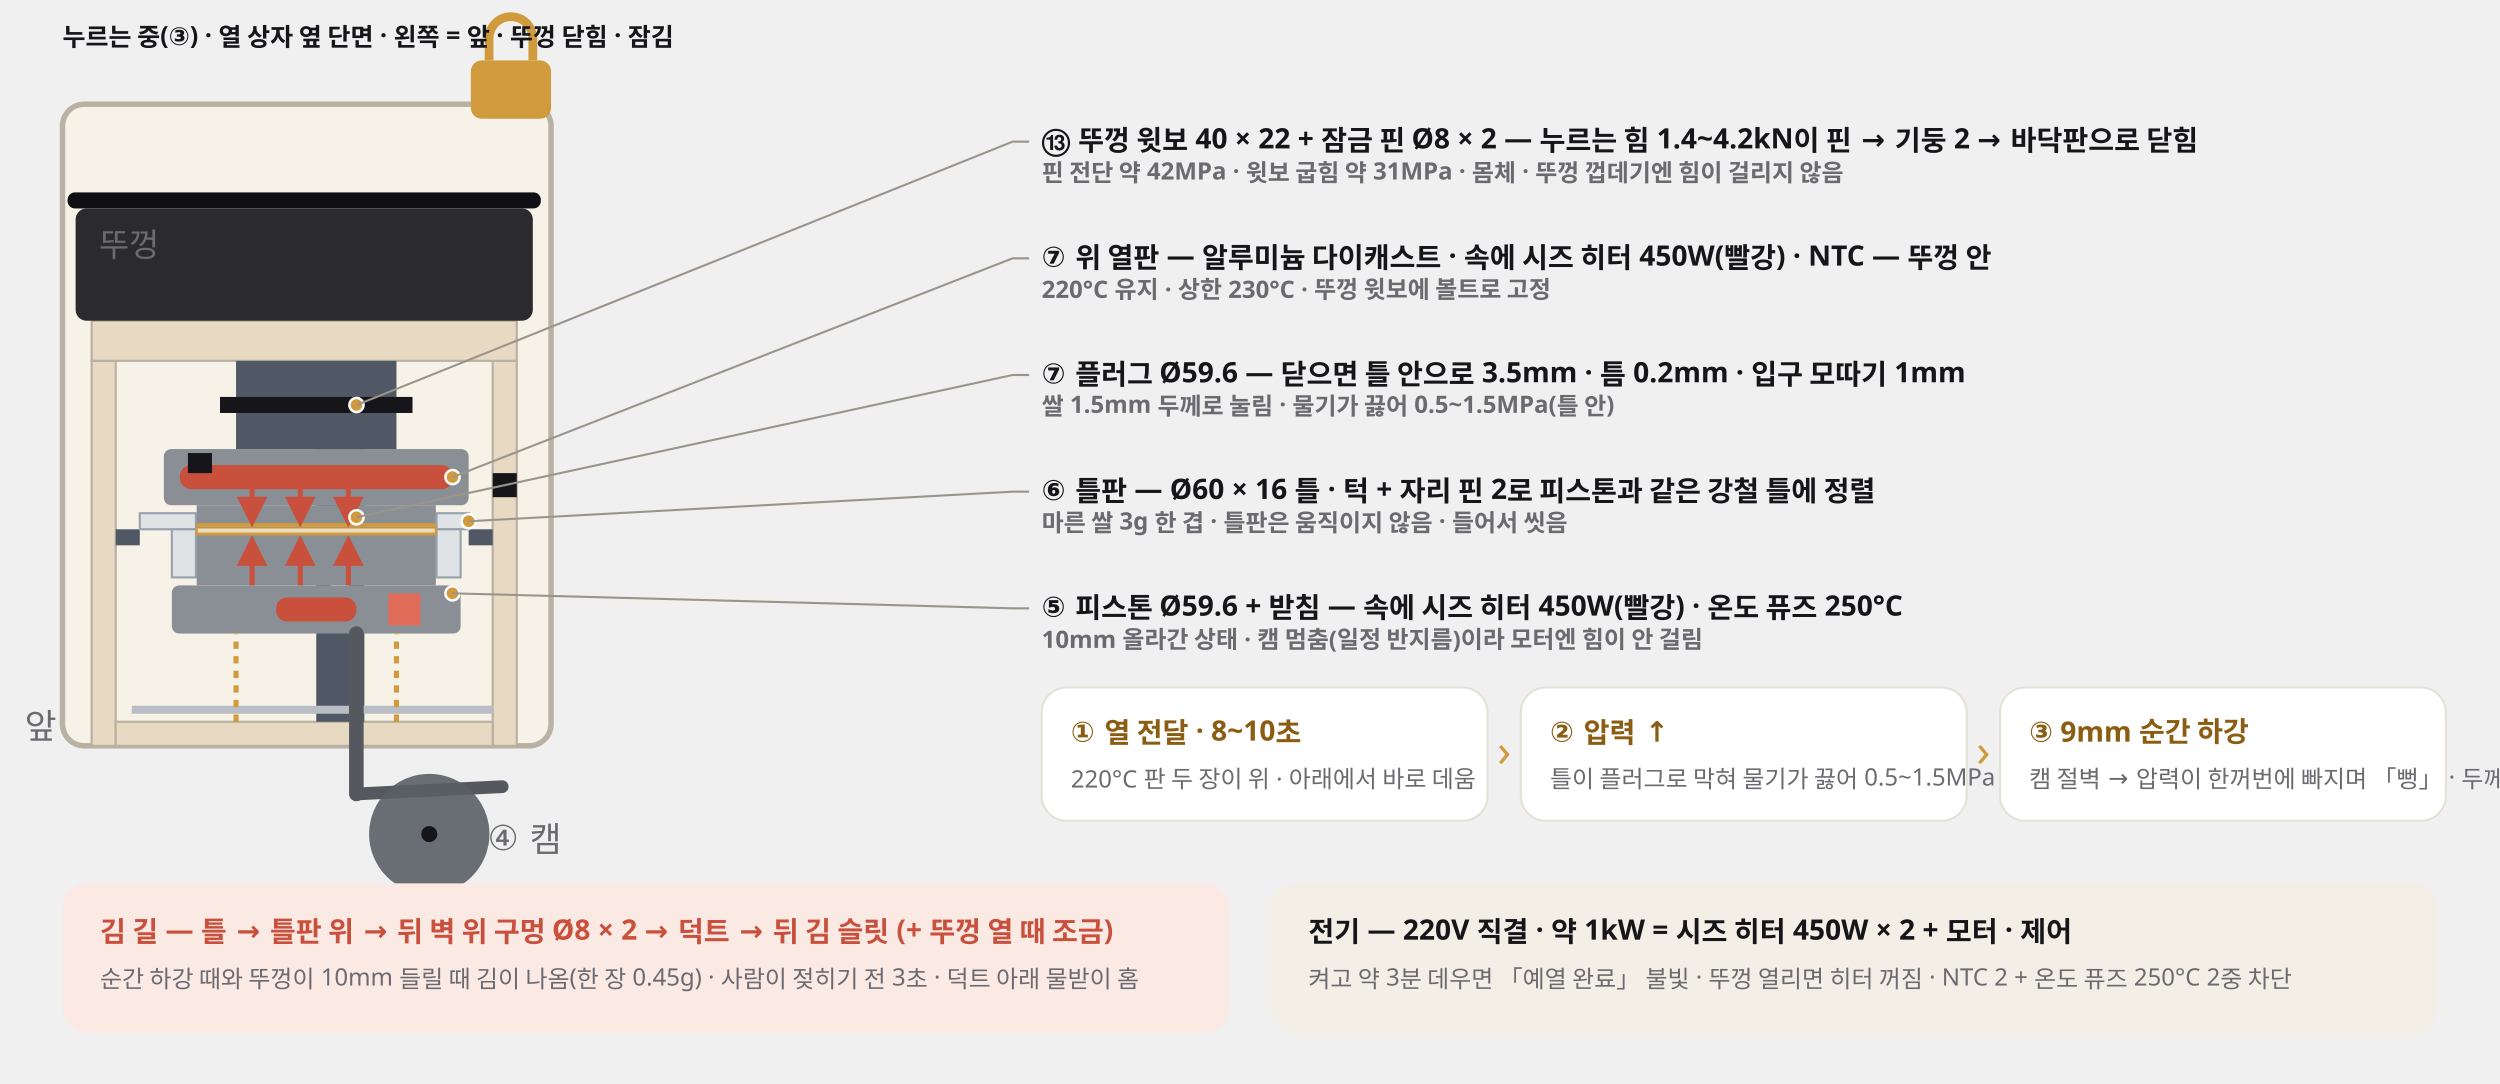
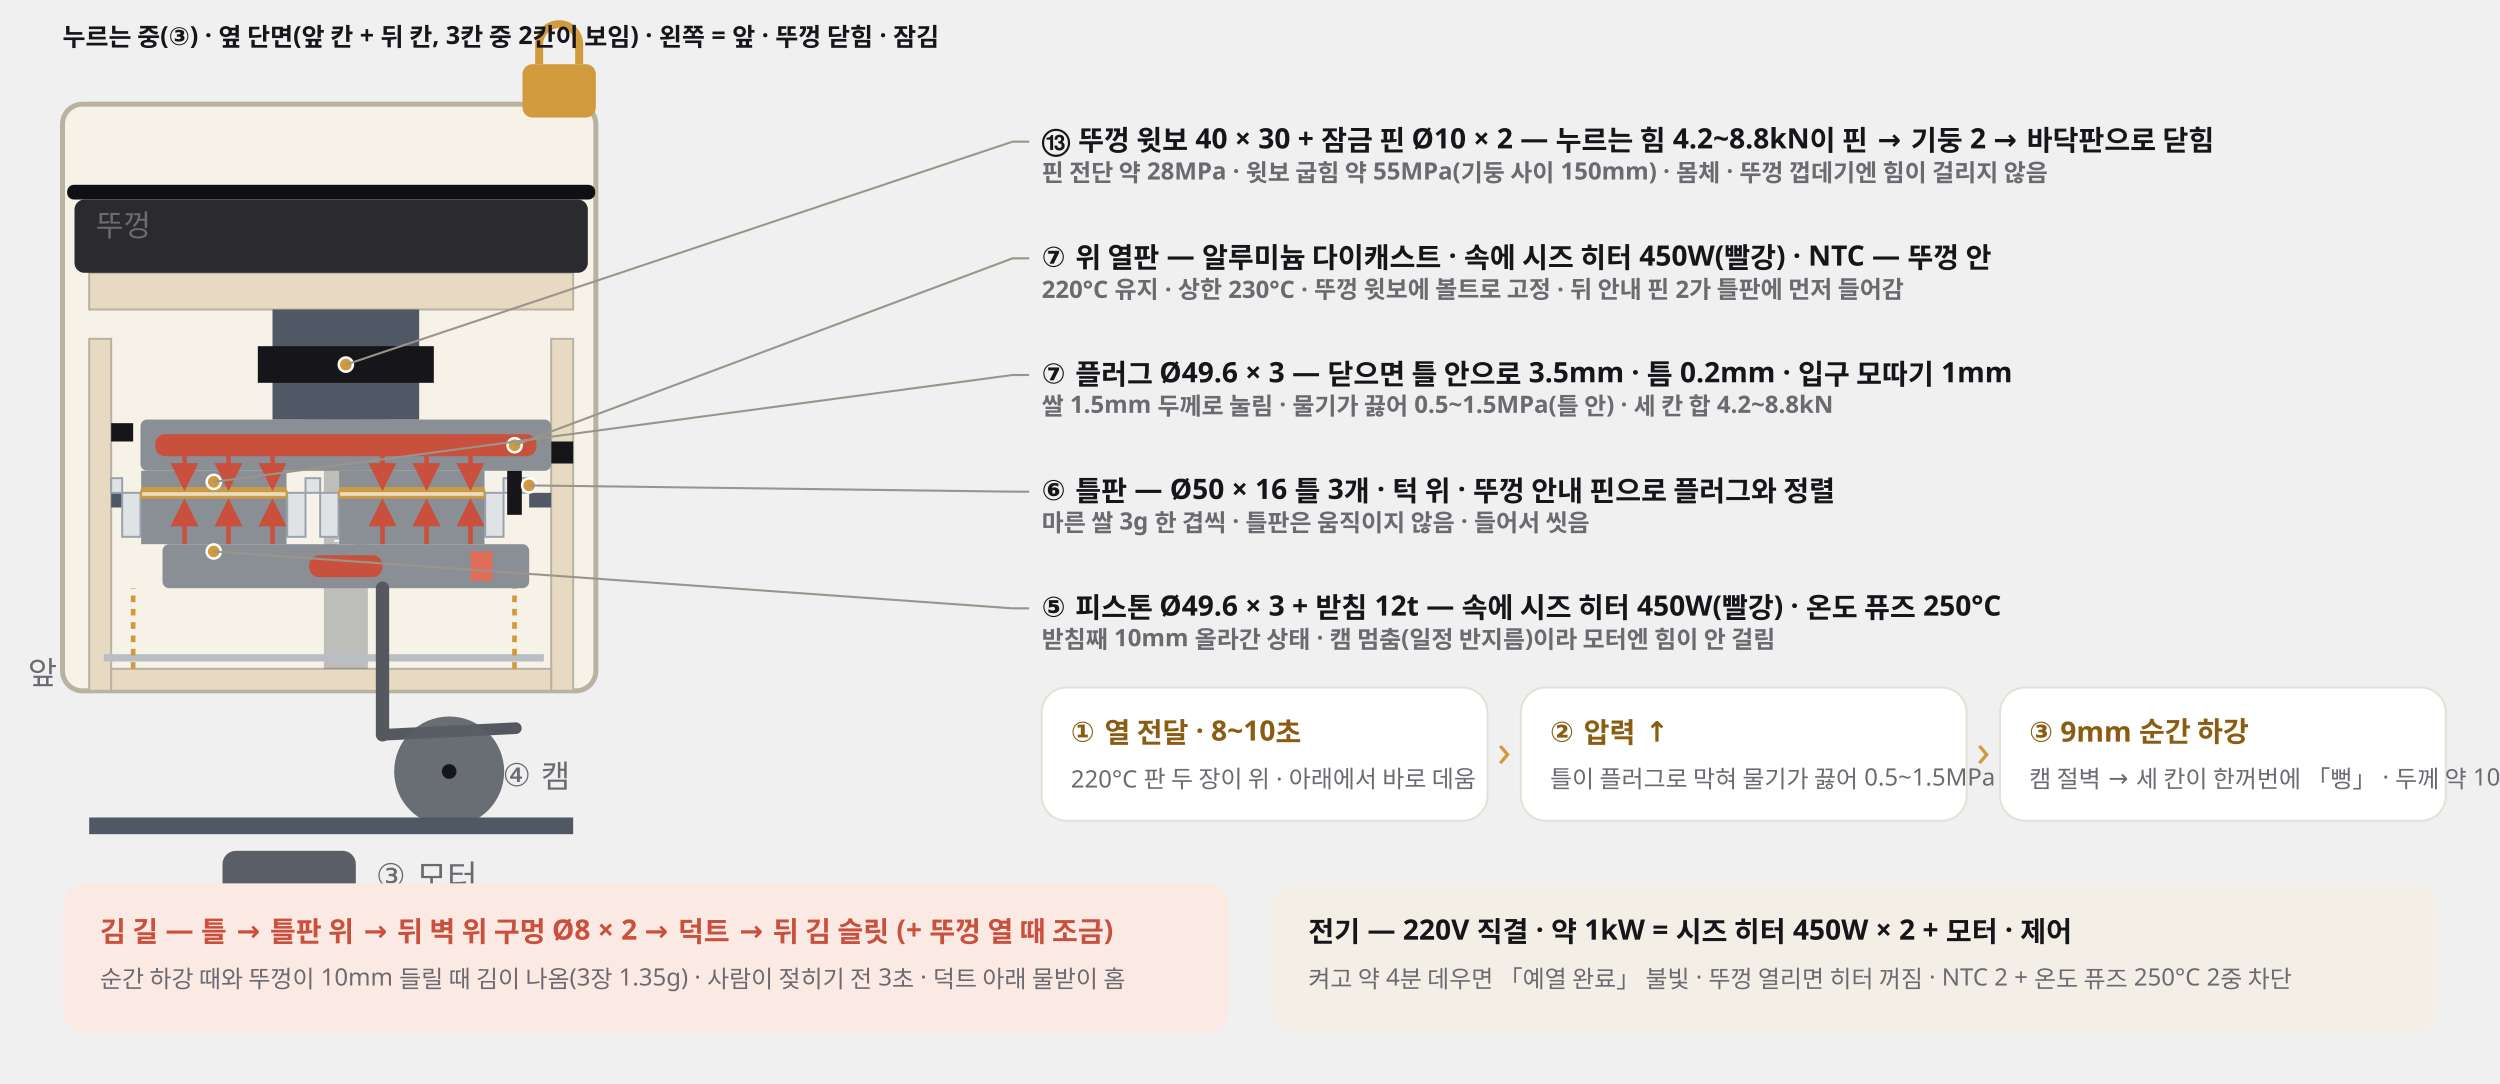
<svg xmlns="http://www.w3.org/2000/svg" viewBox="0 0 1200 520" font-family="NanumSquare, Pretendard, sans-serif">
  <defs>
    <pattern id="hatch" width="7" height="7" patternUnits="userSpaceOnUse" patternTransform="rotate(45)">
      <line x1="0" y1="0" x2="0" y2="7" stroke="#8a5d12" stroke-width="1.1" opacity=".55" />
    </pattern>
    <linearGradient id="glassT" x1="0" y1="0" x2="1" y2="1">
      <stop offset="0" stop-color="#3a3a40" />
      <stop offset=".5" stop-color="#101014" />
      <stop offset="1" stop-color="#2c2c32" />
    </linearGradient>
    <marker id="arr" viewBox="0 0 10 10" refX="8" refY="5" markerWidth="7" markerHeight="7" orient="auto-start-reverse">
      <path d="M0,0 L10,5 L0,10 z" fill="#d19a3c" />
    </marker>
    <marker id="arrg" viewBox="0 0 10 10" refX="8" refY="5" markerWidth="6" markerHeight="6" orient="auto-start-reverse">
      <path d="M0,0 L10,5 L0,10 z" fill="#6a6a70" />
    </marker>
    <marker id="arrh" viewBox="0 0 10 10" refX="8" refY="5" markerWidth="6" markerHeight="6" orient="auto-start-reverse">
      <path d="M0,0 L10,5 L0,10 z" fill="#c8503c" />
    </marker>
  </defs>
-   <g transform="translate(30,50) scale(1.75) translate(-58,-62)">
-     <rect x="58" y="62" width="134" height="176" rx="6" fill="#f7f2e8" stroke="#b9b2a2" stroke-width="1.5" />
-     <rect x="170" y="50" width="22" height="16" rx="3" fill="#d19a3c" />
-     <path d="M175 50 v-6 a6 6 0 0 1 12 0 v6" fill="none" stroke="#d19a3c" stroke-width="2.4" />
-     <text x="52" y="236" font-size="9.5" fill="#6a6a70" text-anchor="middle">앞</text>
-     <rect x="66.0" y="132.4" width="6.6" height="105.6" fill="#e7d9c2" stroke="#b9b2a2" stroke-width=".6" />
-     <rect x="176.0" y="132.4" width="6.6" height="105.6" fill="#e7d9c2" stroke="#b9b2a2" stroke-width=".6" />
-     <rect x="72.6" y="231.4" width="103.4" height="6.6" fill="#e7d9c2" stroke="#b9b2a2" stroke-width=".6" />
-     <rect x="176.0" y="163.2" width="6.6" height="6.6" fill="#15151a" />
-     <rect x="127.6" y="156.6" width="13.2" height="74.8" fill="#4f5864" />
-     <rect x="121.0" y="132.4" width="26.4" height="24.2" fill="#4f5864" opacity=".9" />
-     <text x="134.2" y="196.2" font-size="8.5" fill="#fff" text-anchor="middle">틀</text>
-     <rect x="169.4" y="178.6" width="6.6" height="4.4" fill="#4f5864" />
-     <rect x="72.6" y="178.6" width="6.6" height="4.4" fill="#4f5864" />
-     <rect x="160.6" y="174.2" width="8.8" height="4.4" fill="#dfe3e6" stroke="#9aa3ad" stroke-width=".6" />
-     <rect x="79.2" y="174.2" width="15.4" height="4.4" fill="#dfe3e6" stroke="#9aa3ad" stroke-width=".6" />
-     <rect x="160.6" y="178.6" width="6.6" height="13.2" fill="#dfe3e6" stroke="#9aa3ad" stroke-width=".6" />
-     <rect x="88.0" y="178.6" width="6.6" height="13.2" fill="#dfe3e6" stroke="#9aa3ad" stroke-width=".6" />
-     <rect x="77.0" y="227.0" width="99.0" height="2.2" fill="#b9bec4" />
-     <rect x="88.0" y="194.0" width="79.2" height="13.2" fill="#8a8f96" rx="2" />
-     <rect x="116.6" y="197.3" width="22.0" height="6.6" fill="#c8503c" rx="3" />
-     <rect x="94.8" y="179.7" width="65.6" height="14.3" fill="#8a8f96" />
-     <rect x="94.8" y="179.2" width="65.6" height="1.1" fill="#d19a3c" />
-     <rect x="147.4" y="196.2" width="8.8" height="8.8" fill="#e06c5a" />
-     <line x1="149.6" y1="231.4" x2="149.6" y2="207.2" stroke="#d19a3c" stroke-width="1.4" stroke-dasharray="2 2" />
-     <line x1="105.6" y1="231.4" x2="105.6" y2="207.2" stroke="#d19a3c" stroke-width="1.4" stroke-dasharray="2 2" />
-     <rect x="94.8" y="178.1" width="65.6" height="1.7" fill="#e9dcc0" stroke="#d19a3c" stroke-width=".6" />
-     <rect x="66.0" y="121.4" width="116.6" height="11.0" fill="#e7d9c2" stroke="#b9b2a2" stroke-width=".6" />
-     <rect x="61.6" y="90.6" width="125.4" height="30.8" fill="#2a2a2f" rx="3" />
-     <rect x="59.4" y="86.2" width="129.8" height="4.4" fill="#101014" rx="2" />
-     <rect x="85.8" y="156.6" width="83.6" height="15.4" fill="#8a8f96" rx="2" />
-     <rect x="90.2" y="161.0" width="74.8" height="6.6" fill="#c8503c" rx="3" />
-     <rect x="94.8" y="172.0" width="65.6" height="6.1" fill="#8a8f96" />
-     <rect x="94.8" y="176.9" width="65.6" height="1.1" fill="#d19a3c" />
-     <rect x="92.4" y="157.7" width="6.6" height="5.5" fill="#15151a" />
-     <rect x="105.6" y="132.4" width="44.0" height="24.2" fill="#4f5864" />
-     <rect x="101.2" y="142.3" width="52.8" height="4.4" fill="#15151a" />
-     <text x="68.0" y="103.8" font-size="9" fill="#6a6a70">뚜껑</text>
-     <line x1="110.0" y1="165.4" x2="110.0" y2="176.4" stroke="#c8503c" stroke-width="1.4" marker-end="url(#arrh)" />
-     <line x1="110.0" y1="194.0" x2="110.0" y2="181.9" stroke="#c8503c" stroke-width="1.4" marker-end="url(#arrh)" />
-     <line x1="123.2" y1="165.4" x2="123.2" y2="176.4" stroke="#c8503c" stroke-width="1.4" marker-end="url(#arrh)" />
-     <line x1="123.2" y1="194.0" x2="123.2" y2="181.9" stroke="#c8503c" stroke-width="1.4" marker-end="url(#arrh)" />
-     <line x1="136.4" y1="165.4" x2="136.4" y2="176.4" stroke="#c8503c" stroke-width="1.4" marker-end="url(#arrh)" />
-     <line x1="136.4" y1="194.0" x2="136.4" y2="181.9" stroke="#c8503c" stroke-width="1.4" marker-end="url(#arrh)" />
-     <line x1="138.6" y1="207.2" x2="138.6" y2="251.2" stroke="#55585e" stroke-width="4" stroke-linecap="round" />
-     <line x1="138.6" y1="251.2" x2="178.6" y2="249.2" stroke="#55585e" stroke-width="3.5" stroke-linecap="round" />
-     <circle cx="158.6" cy="262.2" r="16.5" fill="#5a5e66" opacity=".9" />
-     <circle cx="158.6" cy="262.2" r="2.2" fill="#15151a" />
-     <text x="174.6" y="266.6" font-size="9.5" fill="#6a6a70">④ 캠</text>
-     <rect x="77.0" y="276" width="101.2" height="5" fill="#4f5864" />
+   <g transform="translate(30,50) scale(1.6) translate(-52,-62)">
+     <rect x="52" y="62" width="160" height="176" rx="6" fill="#f7f2e8" stroke="#b9b2a2" stroke-width="1.5" />
+     <rect x="190" y="50" width="22" height="16" rx="3" fill="#d19a3c" />
+     <path d="M195 50 v-6 a6 6 0 0 1 12 0 v6" fill="none" stroke="#d19a3c" stroke-width="2.4" />
+     <text x="46" y="236" font-size="9.5" fill="#6a6a70" text-anchor="middle">앞</text>
+     <rect x="60.0" y="132.4" width="6.6" height="105.6" fill="#e7d9c2" stroke="#b9b2a2" stroke-width=".6" />
+     <rect x="198.6" y="132.4" width="6.6" height="105.6" fill="#e7d9c2" stroke="#b9b2a2" stroke-width=".6" />
+     <rect x="66.6" y="231.4" width="132.0" height="6.6" fill="#e7d9c2" stroke="#b9b2a2" stroke-width=".6" />
+     <rect x="198.6" y="163.2" width="6.6" height="6.6" fill="#15151a" />
+     <rect x="130.4" y="156.6" width="13.2" height="74.8" fill="#4f5864" opacity=".35" />
+     <rect x="123.8" y="123.6" width="26.4" height="33.0" fill="#4f5864" opacity=".35" />
+     <text x="137.0" y="196.2" font-size="8.5" fill="#fff" text-anchor="middle">틀</text>
+     <rect x="192.0" y="178.6" width="6.6" height="4.4" fill="#4f5864" />
+     <rect x="66.6" y="178.6" width="6.6" height="4.4" fill="#4f5864" />
+     <rect x="184.3" y="174.2" width="7.7" height="4.4" fill="#dfe3e6" stroke="#9aa3ad" stroke-width=".6" />
+     <rect x="124.9" y="174.2" width="4.4" height="4.4" fill="#dfe3e6" stroke="#9aa3ad" stroke-width=".6" />
+     <rect x="66.6" y="174.2" width="3.3" height="4.4" fill="#dfe3e6" stroke="#9aa3ad" stroke-width=".6" />
+     <rect x="178.8" y="178.6" width="5.5" height="13.2" fill="#dfe3e6" stroke="#9aa3ad" stroke-width=".6" />
+     <rect x="129.3" y="178.6" width="5.5" height="13.2" fill="#dfe3e6" stroke="#9aa3ad" stroke-width=".6" />
+     <rect x="119.4" y="178.6" width="5.5" height="13.2" fill="#dfe3e6" stroke="#9aa3ad" stroke-width=".6" />
+     <rect x="69.9" y="178.6" width="5.5" height="13.2" fill="#dfe3e6" stroke="#9aa3ad" stroke-width=".6" />
+     <rect x="64.4" y="227.0" width="132.0" height="2.2" fill="#b9bec4" />
+     <rect x="82.0" y="194.0" width="110.0" height="13.2" fill="#8a8f96" rx="2" />
+     <rect x="126.0" y="197.3" width="22.0" height="6.6" fill="#c8503c" rx="3" />
+     <rect x="135.0" y="179.7" width="43.6" height="14.3" fill="#8a8f96" />
+     <rect x="135.0" y="179.2" width="43.6" height="1.1" fill="#d19a3c" />
+     <rect x="75.6" y="179.7" width="43.6" height="14.3" fill="#8a8f96" />
+     <rect x="75.6" y="179.2" width="43.6" height="1.1" fill="#d19a3c" />
+     <rect x="174.4" y="196.2" width="6.6" height="8.8" fill="#e06c5a" />
+     <line x1="187.6" y1="231.4" x2="187.6" y2="207.2" stroke="#d19a3c" stroke-width="1.4" stroke-dasharray="2 2" />
+     <line x1="73.2" y1="231.4" x2="73.2" y2="207.2" stroke="#d19a3c" stroke-width="1.4" stroke-dasharray="2 2" />
+     <rect x="135.0" y="178.1" width="43.6" height="1.7" fill="#e9dcc0" stroke="#d19a3c" stroke-width=".6" />
+     <rect x="75.6" y="178.1" width="43.6" height="1.7" fill="#e9dcc0" stroke="#d19a3c" stroke-width=".6" />
+     <rect x="60.0" y="112.6" width="145.2" height="11.0" fill="#e7d9c2" stroke="#b9b2a2" stroke-width=".6" />
+     <rect x="55.6" y="90.6" width="154.0" height="22.0" fill="#2a2a2f" rx="3" />
+     <rect x="53.4" y="86.2" width="158.4" height="4.4" fill="#101014" rx="2" />
+     <rect x="75.4" y="156.6" width="123.2" height="15.4" fill="#8a8f96" rx="2" />
+     <rect x="79.8" y="161.0" width="114.4" height="6.6" fill="#c8503c" rx="3" />
+     <rect x="135.0" y="172.0" width="43.6" height="6.1" fill="#8a8f96" />
+     <rect x="135.0" y="176.9" width="43.6" height="1.1" fill="#d19a3c" />
+     <rect x="75.6" y="172.0" width="43.6" height="6.1" fill="#8a8f96" />
+     <rect x="75.6" y="176.9" width="43.6" height="1.1" fill="#d19a3c" />
+     <rect x="185.4" y="172.0" width="4.4" height="13.2" fill="#15151a" />
+     <rect x="66.6" y="157.7" width="6.6" height="5.5" fill="#15151a" />
+     <rect x="115.0" y="123.6" width="44.0" height="33.0" fill="#4f5864" />
+     <rect x="110.6" y="134.6" width="52.8" height="11.0" fill="#15151a" />
+     <text x="62.0" y="101.6" font-size="9" fill="#6a6a70">뚜껑</text>
+     <line x1="88.6" y1="165.4" x2="88.6" y2="176.4" stroke="#c8503c" stroke-width="1.4" marker-end="url(#arrh)" />
+     <line x1="88.6" y1="194.0" x2="88.6" y2="181.9" stroke="#c8503c" stroke-width="1.4" marker-end="url(#arrh)" />
+     <line x1="101.8" y1="165.4" x2="101.8" y2="176.4" stroke="#c8503c" stroke-width="1.4" marker-end="url(#arrh)" />
+     <line x1="101.8" y1="194.0" x2="101.8" y2="181.9" stroke="#c8503c" stroke-width="1.4" marker-end="url(#arrh)" />
+     <line x1="115.0" y1="165.4" x2="115.0" y2="176.4" stroke="#c8503c" stroke-width="1.4" marker-end="url(#arrh)" />
+     <line x1="115.0" y1="194.0" x2="115.0" y2="181.9" stroke="#c8503c" stroke-width="1.4" marker-end="url(#arrh)" />
+     <line x1="148.0" y1="165.4" x2="148.0" y2="176.4" stroke="#c8503c" stroke-width="1.4" marker-end="url(#arrh)" />
+     <line x1="148.0" y1="194.0" x2="148.0" y2="181.9" stroke="#c8503c" stroke-width="1.4" marker-end="url(#arrh)" />
+     <line x1="161.2" y1="165.4" x2="161.2" y2="176.4" stroke="#c8503c" stroke-width="1.4" marker-end="url(#arrh)" />
+     <line x1="161.2" y1="194.0" x2="161.2" y2="181.9" stroke="#c8503c" stroke-width="1.4" marker-end="url(#arrh)" />
+     <line x1="174.4" y1="165.4" x2="174.4" y2="176.4" stroke="#c8503c" stroke-width="1.4" marker-end="url(#arrh)" />
+     <line x1="174.4" y1="194.0" x2="174.4" y2="181.9" stroke="#c8503c" stroke-width="1.4" marker-end="url(#arrh)" />
+     <line x1="148.0" y1="207.2" x2="148.0" y2="251.2" stroke="#55585e" stroke-width="4" stroke-linecap="round" />
+     <line x1="148.0" y1="251.2" x2="188.0" y2="249.2" stroke="#55585e" stroke-width="3.5" stroke-linecap="round" />
+     <circle cx="168.0" cy="262.2" r="16.5" fill="#5a5e66" opacity=".9" />
+     <circle cx="168.0" cy="262.2" r="2.2" fill="#15151a" />
+     <text x="184.0" y="266.6" font-size="9.5" fill="#6a6a70">④ 캠</text>
+     <rect x="60.0" y="276" width="145.2" height="5" fill="#4f5864" />
    <rect x="100" y="286" width="40" height="14" rx="4" fill="#5a5e66" />
    <text x="146" y="297" font-size="10" fill="#6a6a70">③ 모터</text>
  </g>
-   <text x="30.0" y="22.0" font-size="12" font-weight="800" fill="#15151a">누르는 중(③) · 열 상자 옆 단면 · 왼쪽 = 앞 · 뚜껑 닫힘 · 잠김</text>
-   <circle cx="171.1" cy="194.4" r="3.4" fill="#d19a3c" stroke="#fff" stroke-width="1.2" />
-   <polyline points="171.1,194.4 486.0,68.0 494.0,68.0" fill="none" stroke="#9a948a" stroke-width="1" />
-   <text x="500" y="72" font-size="13.5" font-weight="800" fill="#15151a">⑬ 뚜껑 윗보 40 × 22 + 잠금 핀 Ø8 × 2 — 누르는 힘 1.4~4.2kN이 핀 → 기둥 2 → 바닥판으로 닫힘</text>
-   <text x="500" y="87" font-size="11.5" font-weight="600" fill="#6a6a70">핀 전단 약 42MPa · 윗보 굽힘 약 31MPa · 몸체 · 뚜껑 껍데기엔 힘이 걸리지 않음</text>
-   <circle cx="217.2" cy="229.0" r="3.4" fill="#d19a3c" stroke="#fff" stroke-width="1.2" />
-   <polyline points="217.2,229.0 486.0,124.0 494.0,124.0" fill="none" stroke="#9a948a" stroke-width="1" />
+   <text x="30.0" y="22.0" font-size="12" font-weight="800" fill="#15151a">누르는 중(③) · 옆 단면(앞 칸 + 뒤 칸, 3칸 중 2칸이 보임) · 왼쪽 = 앞 · 뚜껑 닫힘 · 잠김</text>
+   <circle cx="166.0" cy="175.0" r="3.4" fill="#d19a3c" stroke="#fff" stroke-width="1.2" />
+   <polyline points="166.0,175.0 486.0,68.0 494.0,68.0" fill="none" stroke="#9a948a" stroke-width="1" />
+   <text x="500" y="72" font-size="13.5" font-weight="800" fill="#15151a">⑬ 뚜껑 윗보 40 × 30 + 잠금 핀 Ø10 × 2 — 누르는 힘 4.2~8.8kN이 핀 → 기둥 2 → 바닥판으로 닫힘</text>
+   <text x="500" y="87" font-size="11.5" font-weight="600" fill="#6a6a70">핀 전단 약 28MPa · 윗보 굽힘 약 55MPa(기둥 사이 150mm) · 몸체 · 뚜껑 껍데기엔 힘이 걸리지 않음</text>
+   <circle cx="247.0" cy="213.7" r="3.4" fill="#d19a3c" stroke="#fff" stroke-width="1.2" />
+   <polyline points="247.0,213.7 486.0,124.0 494.0,124.0" fill="none" stroke="#9a948a" stroke-width="1" />
  <text x="500" y="128" font-size="13.5" font-weight="800" fill="#15151a">⑦ 위 열판 — 알루미늄 다이캐스트 · 속에 시즈 히터 450W(빨강) · NTC — 뚜껑 안</text>
-   <text x="500" y="143" font-size="11.5" font-weight="600" fill="#6a6a70">220°C 유지 · 상한 230°C · 뚜껑 윗보에 볼트로 고정</text>
-   <circle cx="171.1" cy="248.3" r="3.4" fill="#d19a3c" stroke="#fff" stroke-width="1.2" />
-   <polyline points="171.1,248.3 486.0,180.0 494.0,180.0" fill="none" stroke="#9a948a" stroke-width="1" />
-   <text x="500" y="184" font-size="13.5" font-weight="800" fill="#15151a">⑦ 플러그 Ø59.6 — 닫으면 틀 안으로 3.5mm · 틈 0.2mm · 입구 모따기 1mm</text>
-   <text x="500" y="199" font-size="11.5" font-weight="600" fill="#6a6a70">쌀 1.5mm 두께로 눌림 · 물기가 끓어 0.5~1.5MPa(틀 안)</text>
-   <circle cx="225.0" cy="250.2" r="3.4" fill="#d19a3c" stroke="#fff" stroke-width="1.2" />
-   <polyline points="225.0,250.2 486.0,236.0 494.0,236.0" fill="none" stroke="#9a948a" stroke-width="1" />
-   <text x="500" y="240" font-size="13.5" font-weight="800" fill="#15151a">⑥ 틀판 — Ø60 × 16 틀 · 턱 + 자리 핀 2로 피스톤과 같은 강철 틀에 정렬</text>
-   <text x="500" y="255" font-size="11.5" font-weight="600" fill="#6a6a70">마른 쌀 3g 한 겹 · 틀판은 움직이지 않음 · 들어서 씻음</text>
-   <circle cx="217.2" cy="284.8" r="3.4" fill="#d19a3c" stroke="#fff" stroke-width="1.2" />
-   <polyline points="217.2,284.8 486.0,292.0 494.0,292.0" fill="none" stroke="#9a948a" stroke-width="1" />
-   <text x="500" y="296" font-size="13.5" font-weight="800" fill="#15151a">⑤ 피스톤 Ø59.6 + 받침 — 속에 시즈 히터 450W(빨강) · 온도 퓨즈 250°C</text>
-   <text x="500" y="311" font-size="11.5" font-weight="600" fill="#6a6a70">10mm 올라간 상태 · 캠 멈춤(일정 반지름)이라 모터엔 힘이 안 걸림</text>
+   <text x="500" y="143" font-size="11.5" font-weight="600" fill="#6a6a70">220°C 유지 · 상한 230°C · 뚜껑 윗보에 볼트로 고정 · 뒤 안내 핀 2가 틀판에 먼저 들어감</text>
+   <circle cx="102.6" cy="231.3" r="3.4" fill="#d19a3c" stroke="#fff" stroke-width="1.2" />
+   <polyline points="102.6,231.3 486.0,180.0 494.0,180.0" fill="none" stroke="#9a948a" stroke-width="1" />
+   <text x="500" y="184" font-size="13.5" font-weight="800" fill="#15151a">⑦ 플러그 Ø49.6 × 3 — 닫으면 틀 안으로 3.5mm · 틈 0.2mm · 입구 모따기 1mm</text>
+   <text x="500" y="199" font-size="11.5" font-weight="600" fill="#6a6a70">쌀 1.5mm 두께로 눌림 · 물기가 끓어 0.5~1.5MPa(틀 안) · 세 칸 합 4.2~8.8kN</text>
+   <circle cx="254.0" cy="233.0" r="3.4" fill="#d19a3c" stroke="#fff" stroke-width="1.2" />
+   <polyline points="254.0,233.0 486.0,236.0 494.0,236.0" fill="none" stroke="#9a948a" stroke-width="1" />
+   <text x="500" y="240" font-size="13.5" font-weight="800" fill="#15151a">⑥ 틀판 — Ø50 × 16 틀 3개 · 턱 위 · 뚜껑 안내 핀으로 플러그와 정렬</text>
+   <text x="500" y="255" font-size="11.5" font-weight="600" fill="#6a6a70">마른 쌀 3g 한 겹씩 · 틀판은 움직이지 않음 · 들어서 씻음</text>
+   <circle cx="102.6" cy="264.7" r="3.4" fill="#d19a3c" stroke="#fff" stroke-width="1.2" />
+   <polyline points="102.6,264.7 486.0,292.0 494.0,292.0" fill="none" stroke="#9a948a" stroke-width="1" />
+   <text x="500" y="296" font-size="13.5" font-weight="800" fill="#15151a">⑤ 피스톤 Ø49.6 × 3 + 받침 12t — 속에 시즈 히터 450W(빨강) · 온도 퓨즈 250°C</text>
+   <text x="500" y="311" font-size="11.5" font-weight="600" fill="#6a6a70">받침째 10mm 올라간 상태 · 캠 멈춤(일정 반지름)이라 모터엔 힘이 안 걸림</text>
  <rect x="500" y="330" width="214" height="64" rx="12" fill="#fff" stroke="#e6e1d7" />
  <text x="514" y="356" font-size="13.5" font-weight="800" fill="#8a5d12">① 열 전달 · 8~10초</text>
  <text x="514" y="378" font-size="11.5" fill="#6a6a70">220°C 판 두 장이 위 · 아래에서 바로 데움</text>
  <text x="722" y="368" font-size="22" fill="#d19a3c" text-anchor="middle">›</text>
  <rect x="730" y="330" width="214" height="64" rx="12" fill="#fff" stroke="#e6e1d7" />
  <text x="744" y="356" font-size="13.5" font-weight="800" fill="#8a5d12">② 압력 ↑</text>
  <text x="744" y="378" font-size="11.5" fill="#6a6a70">틀이 플러그로 막혀 물기가 끓어 0.5~1.5MPa</text>
  <text x="952" y="368" font-size="22" fill="#d19a3c" text-anchor="middle">›</text>
  <rect x="960" y="330" width="214" height="64" rx="12" fill="#fff" stroke="#e6e1d7" />
  <text x="974" y="356" font-size="13.5" font-weight="800" fill="#8a5d12">③ 9mm 순간 하강</text>
-   <text x="974" y="378" font-size="11.5" fill="#6a6a70">캠 절벽 → 압력이 한꺼번에 빠지며 「뻥」 · 두께 약 10.5mm</text>
+   <text x="974" y="378" font-size="11.5" fill="#6a6a70">캠 절벽 → 세 칸이 한꺼번에 「뻥」 · 두께 약 10.5mm</text>
  <rect x="30" y="424" width="560" height="72" rx="12" fill="#fbe9e4" />
  <text x="48" y="452" font-size="13.5" font-weight="800" fill="#c8503c">김 길 — 틀 → 틀판 위 → 뒤 벽 위 구멍 Ø8 × 2 → 덕트 → 뒤 김 슬릿 (+ 뚜껑 열 때 조금)</text>
-   <text x="48" y="474" font-size="11.5" fill="#6a6a70">순간 하강 때와 뚜껑이 10mm 들릴 때 김이 나옴(한 장 0.45g) · 사람이 젖히기 전 3초 · 덕트 아래 물받이 홈</text>
+   <text x="48" y="474" font-size="11.5" fill="#6a6a70">순간 하강 때와 뚜껑이 10mm 들릴 때 김이 나옴(3장 1.35g) · 사람이 젖히기 전 3초 · 덕트 아래 물받이 홈</text>
  <rect x="610" y="424" width="560" height="72" rx="12" fill="#f3efe6" />
  <text x="628" y="452" font-size="13.5" font-weight="800" fill="#15151a">전기 — 220V 직결 · 약 1kW = 시즈 히터 450W × 2 + 모터 · 제어</text>
-   <text x="628" y="474" font-size="11.5" fill="#6a6a70">켜고 약 3분 데우면 「예열 완료」 불빛 · 뚜껑 열리면 히터 꺼짐 · NTC 2 + 온도 퓨즈 250°C 2중 차단</text>
+   <text x="628" y="474" font-size="11.5" fill="#6a6a70">켜고 약 4분 데우면 「예열 완료」 불빛 · 뚜껑 열리면 히터 꺼짐 · NTC 2 + 온도 퓨즈 250°C 2중 차단</text>
</svg>
